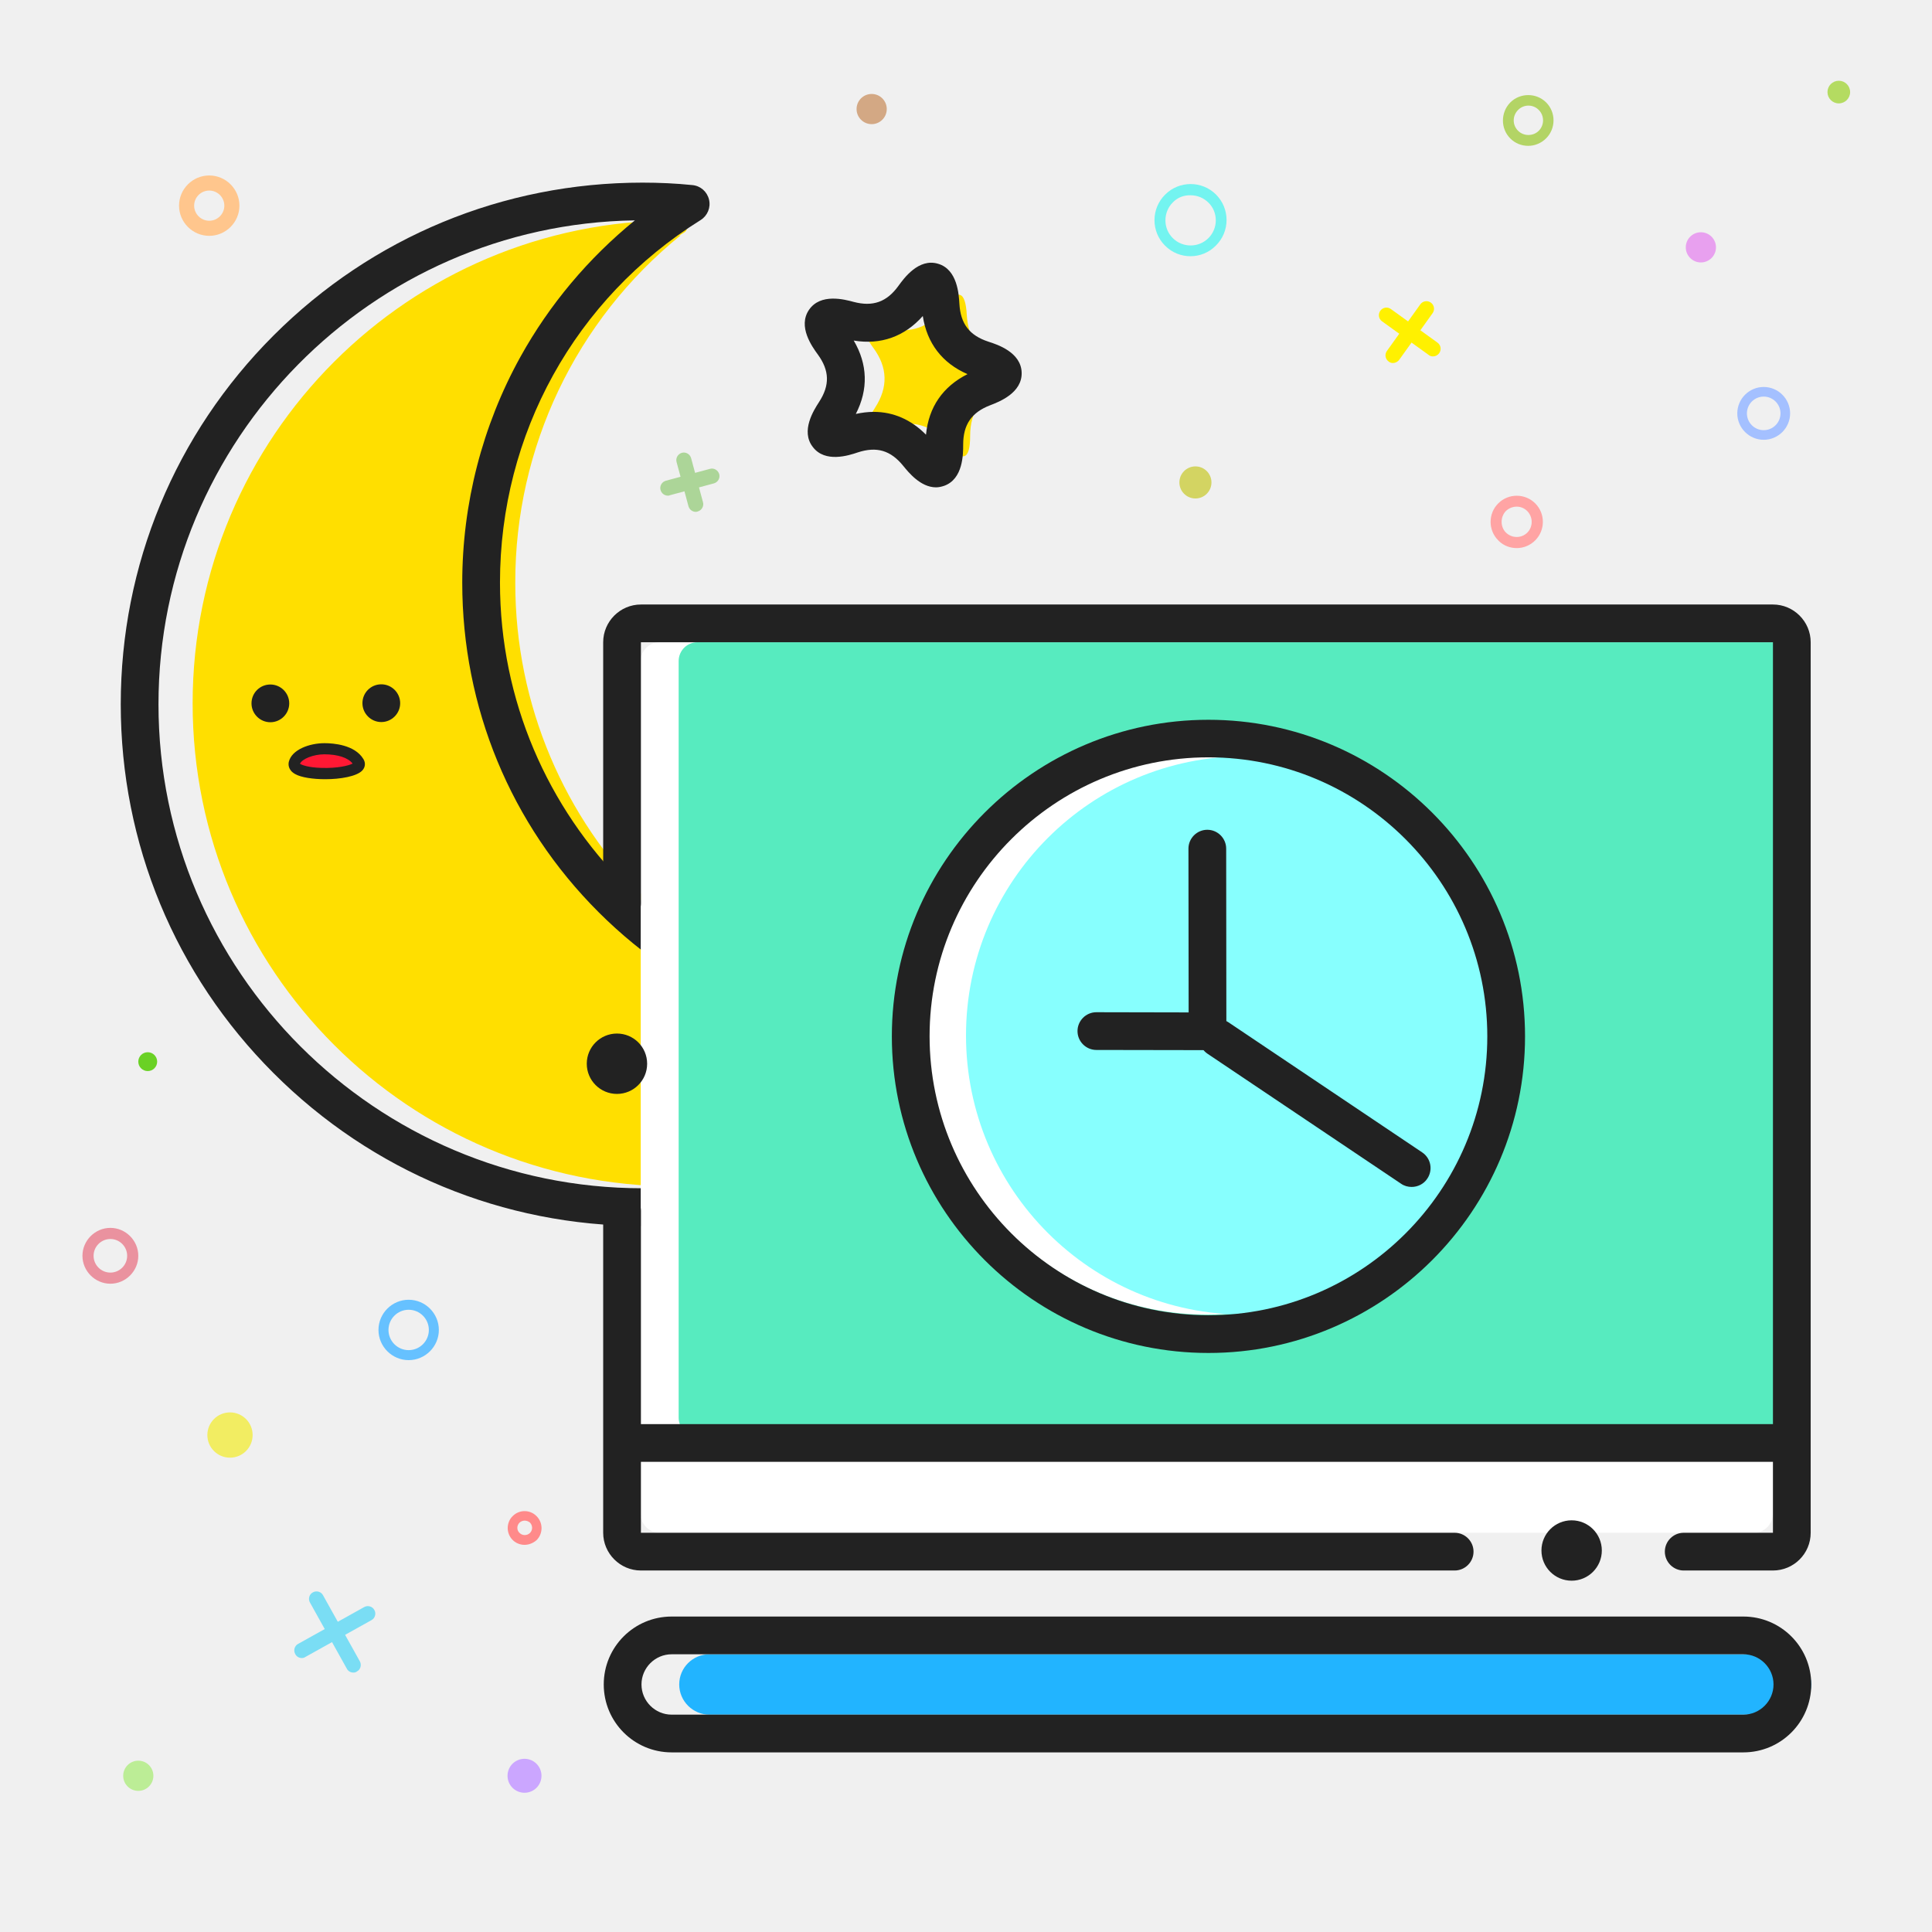
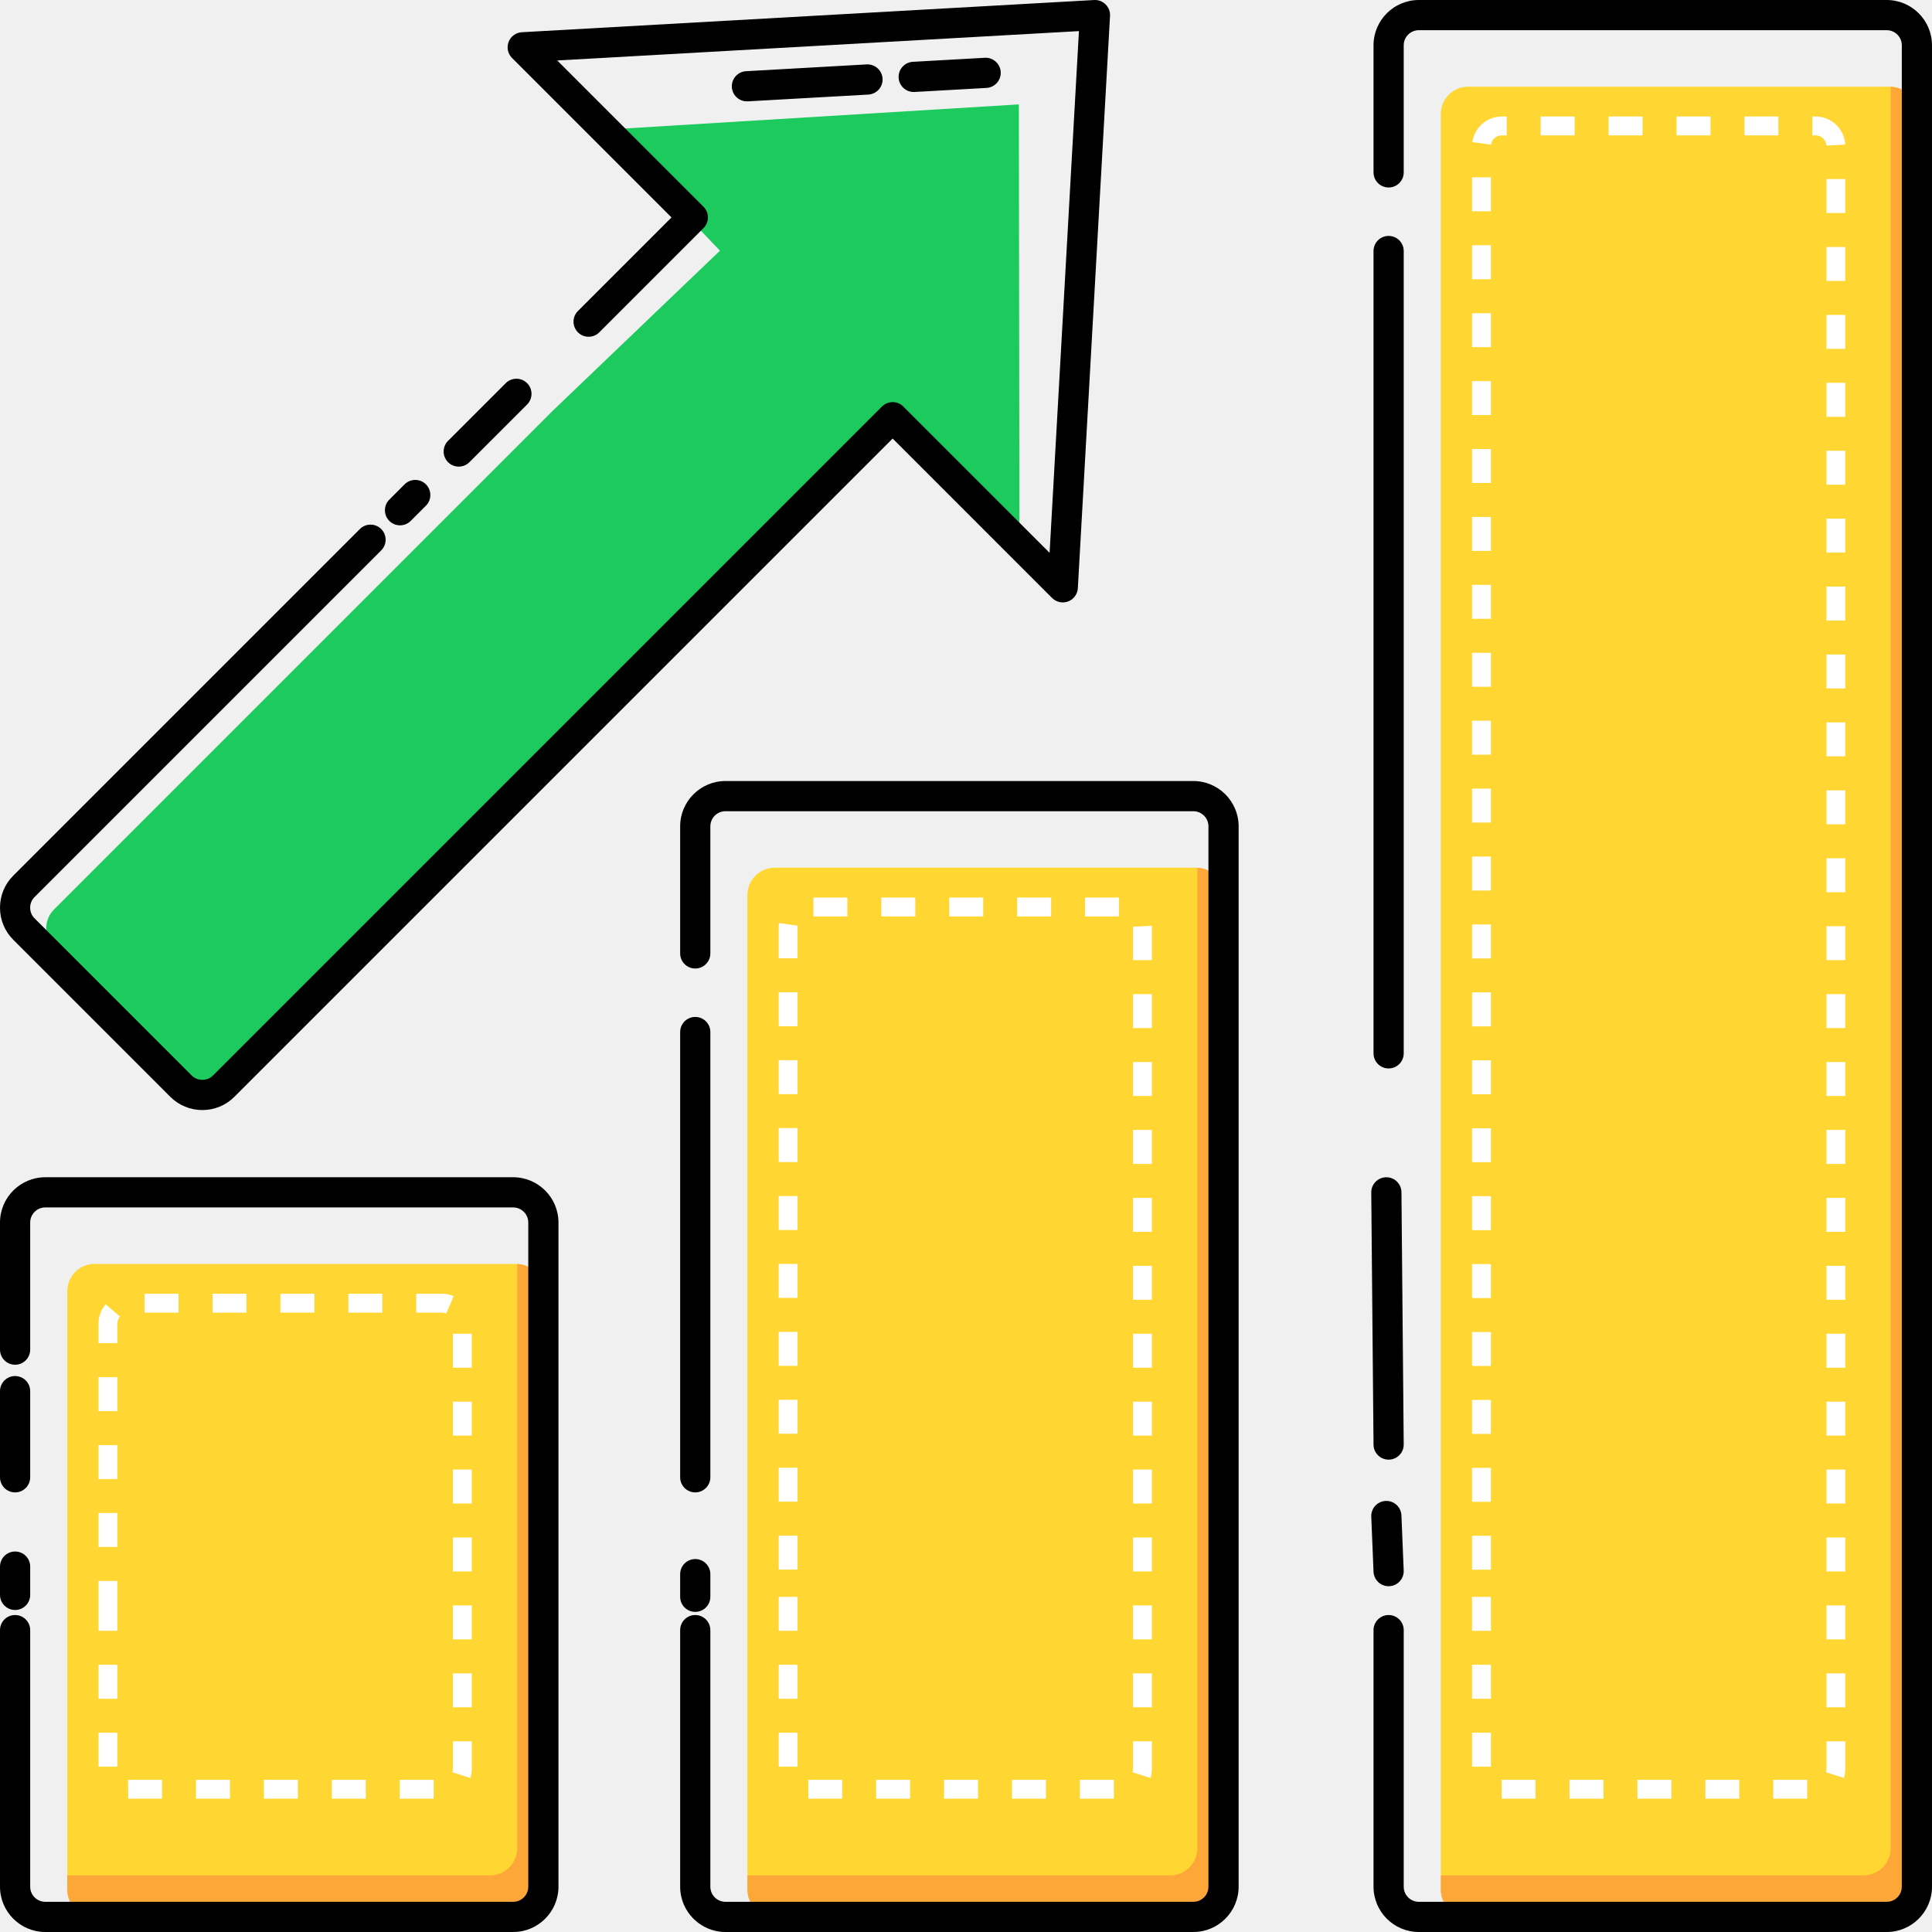
- <svg xmlns="http://www.w3.org/2000/svg" t="1732065389779" class="icon" viewBox="0 0 1024 1024" version="1.1" p-id="17357" width="200" height="200">
-   <path d="M187.3 886.5c-1.4 0-2.8-0.7-3.5-2.1l-19.5-35c-1.1-1.9-0.4-4.4 1.5-5.4 1.9-1.1 4.4-0.4 5.4 1.5l19.5 35c1.1 1.9 0.4 4.4-1.5 5.4-0.6 0.5-1.3 0.6-1.9 0.6z" fill="#7ADDF4" p-id="17358" />
-   <path d="M160 878.8c-1.4 0-2.8-0.7-3.5-2.1-1.1-1.9-0.4-4.4 1.5-5.4l35-19.5c1.9-1.1 4.4-0.4 5.4 1.5 1.1 1.9 0.4 4.4-1.5 5.4l-35 19.5c-0.6 0.4-1.2 0.6-1.9 0.6z" fill="#7ADDF4" p-id="17359" />
-   <path d="M368.8 271.3c-1.8 0-3.4-1.2-3.9-3l-6.3-23.4c-0.6-2.1 0.7-4.3 2.8-4.9 2.1-0.6 4.3 0.7 4.9 2.8l6.3 23.4c0.6 2.1-0.7 4.3-2.8 4.9-0.3 0.1-0.7 0.2-1 0.2z" fill="#ACD598" p-id="17360" />
-   <path d="M354 262.7c-1.8 0-3.4-1.2-3.9-3-0.6-2.1 0.7-4.3 2.8-4.9l23.4-6.3c2.1-0.6 4.3 0.7 4.9 2.8s-0.7 4.3-2.8 4.9l-23.4 6.3c-0.3 0.2-0.7 0.2-1 0.2z" fill="#ACD598" p-id="17361" />
-   <path d="M759.5 188.9c-0.8 0-1.6-0.2-2.3-0.8l-24.7-17.8c-1.8-1.3-2.2-3.8-0.9-5.6s3.8-2.2 5.6-0.9l24.7 17.8c1.8 1.3 2.2 3.8 0.9 5.6-0.8 1.1-2 1.7-3.3 1.7z" fill="#FFF100" p-id="17362" />
-   <path d="M738.3 192.4c-0.8 0-1.6-0.2-2.3-0.8-1.8-1.3-2.2-3.8-0.9-5.6l17.7-24.7c1.3-1.8 3.8-2.2 5.6-0.9s2.2 3.8 0.9 5.6l-17.7 24.7c-0.8 1.1-2.1 1.7-3.3 1.7z" fill="#FFF100" p-id="17363" />
-   <path d="M803.9 290.5c-3.4 0-6.8-1.2-9.4-3.7l-0.4-0.4c-5.4-5.4-5.4-14.2 0-19.6 5.4-5.4 14.2-5.4 19.6 0 5.4 5.4 5.4 14.2 0 19.6-2.7 2.7-6.2 4.1-9.8 4.1z m-5.8-8.3c3.2 3.2 8.3 3.2 11.4 0.1 3.1-3.1 3.1-8.2 0-11.4s-8.2-3.1-11.4 0c-2.9 3.1-3 8.2 0 11.3z" fill="#FFA4A4" p-id="17364" />
-   <path d="M58.5 680.4c-8.1 0-14.8-6.7-14.8-14.8s6.7-14.8 14.8-14.8 14.8 6.7 14.8 14.8-6.7 14.8-14.8 14.8z m0-23.7c-4.9 0-8.9 4-8.9 8.9s4 8.9 8.9 8.9 8.9-4 8.9-8.9-4-8.9-8.9-8.9z" fill="#EA929F" p-id="17365" />
-   <path d="M631 135.8c-4.9 0-9.7-1.8-13.5-5.6-3.6-3.6-5.6-8.4-5.6-13.5s2-9.9 5.6-13.5l0.1-0.1c7.4-7.4 19.5-7.4 26.9 0 3.6 3.6 5.6 8.4 5.6 13.5s-2 9.9-5.6 13.5c-3.7 3.8-8.6 5.7-13.5 5.7z m-9.4-28.5c-2.5 2.5-3.9 5.9-3.9 9.5 0 3.6 1.4 6.9 3.9 9.4 5.2 5.2 13.7 5.2 18.9 0 2.5-2.5 3.9-5.9 3.9-9.4 0-3.6-1.4-7-3.9-9.4-2.5-2.5-5.9-3.9-9.4-3.9-3.7-0.1-7 1.2-9.5 3.8z" fill="#73F4F0" p-id="17366" />
-   <path d="M934.8 233.1c-7.7 0-14-6.3-14-14s6.3-14 14-14 14 6.3 14 14-6.3 14-14 14z m0-22.9c-4.9 0-8.9 4-8.9 8.9s4 8.9 8.9 8.9 8.9-4 8.9-8.9-4-8.9-8.9-8.9z" fill="#A4C0FF" p-id="17367" />
-   <path d="M216.6 720.9c-8.8 0-16-7.2-16-16s7.2-16 16-16 16 7.2 16 16-7.2 16-16 16z m0-26.7c-5.9 0-10.7 4.8-10.7 10.7s4.8 10.7 10.7 10.7 10.7-4.8 10.7-10.7-4.8-10.7-10.7-10.7z" fill="#66C1FF" p-id="17368" />
-   <path d="M110.9 125c-8.8 0-16-7.2-16-16s7.2-16 16-16 16 7.2 16 16-7.2 16-16 16z m0-24c-4.4 0-8 3.6-8 8s3.6 8 8 8 8-3.6 8-8-3.6-8-8-8z" fill="#FFC68D" p-id="17369" />
-   <path d="M625.1 255.7a8.5 8.5 0 1 0 17 0 8.5 8.5 0 1 0-17 0z" fill="#D3D462" p-id="17370" />
-   <path d="M269 941.2a9 9 0 1 0 18 0 9 9 0 1 0-18 0z" fill="#CBA6FF" p-id="17371" />
-   <path d="M893.5 131.1a8 8 0 1 0 16 0 8 8 0 1 0-16 0z" fill="#E8A0EF" p-id="17372" />
-   <path d="M109.9 760.6a12 12 0 1 0 24 0 12 12 0 1 0-24 0z" fill="#F2ED62" p-id="17373" />
-   <path d="M968.6 48.8a6 6 0 1 0 12 0 6 6 0 1 0-12 0z" fill="#B4DB61" p-id="17374" />
-   <path d="M73.3 562.7a5 5 0 1 0 10 0 5 5 0 1 0-10 0z" fill="#6AD125" p-id="17375" />
-   <path d="M278 818.8c-2.3 0-4.6-0.9-6.3-2.6-1.7-1.7-2.6-4-2.6-6.3s0.9-4.7 2.6-6.3l0.1-0.1c3.5-3.5 9.2-3.4 12.6 0.1 3.5 3.5 3.5 9.2 0 12.7-1.8 1.6-4.1 2.5-6.4 2.5z m-2.7-11.7c-0.7 0.7-1.1 1.7-1.1 2.7 0 1 0.4 2 1.2 2.7 1.5 1.5 3.9 1.5 5.5 0 1.5-1.5 1.5-3.9 0-5.5-1.7-1.4-4.1-1.4-5.6 0.1z m-1.8-1.9z" fill="#FF8A8A" p-id="17376" />
-   <path d="M810 77.3c-3.5 0-6.9-1.3-9.5-3.9-5.2-5.2-5.2-13.7-0.1-19l0.1-0.1c5.2-5.2 13.8-5.2 19 0s5.2 13.8 0 19c-2.6 2.6-6 4-9.5 4z m-5.4-19c-1.5 1.5-2.3 3.5-2.3 5.5 0 2.1 0.8 4 2.3 5.5 3 3 8 3 11 0s3-8 0-11c-3-3.1-8-3.1-11 0z m-2.1-2z" fill="#B3D465" p-id="17377" />
-   <path d="M65.3 941.2a8 8 0 1 0 16 0 8 8 0 1 0-16 0z" fill="#BCED96" p-id="17378" />
-   <path d="M454 57.8a8 8 0 1 0 16 0 8 8 0 1 0-16 0z" fill="#D3A884" p-id="17379" />
-   <path d="M510 545.8c10.8 0 21.6-0.7 32.3-2.2 1.3 0.4 2.3 1.4 2.7 2.6 0.1 0.4 0.2 0.9 0.1 1.4-48.4 51.9-116.1 81.3-187 81.2-141.4 0-256-114.6-256-256s114.6-256 256-256h2.3c2.1 0.1 3.7 1.9 3.7 4 0 2.2-2.2 2.7-4 4-0.4 0.3-0.1 0.2 0.7-0.1-55.6 45-87.8 112.6-87.7 184.1-0.1 130.9 106 237 236.9 237z m22.2-341c-12 4.6-18 13.3-18 26.2s-4 14.3-12.1 4.3-18.2-13-30.5-9c-12.2 4-14.8 0.6-7.8-10.2s6.7-21.4-0.9-31.7c-7.6-10.4-5.2-13.9 7.3-10.6 12.4 3.3 22.4-0.2 29.9-10.6s11.6-9.2 12.3 3.6 7.1 21.2 19.4 25.2c12.2 3.9 12.3 8.2 0.4 12.8z" fill="#FFDF00" p-id="17380" />
-   <path d="M340.7 649.8h-0.2c-73.8 0-143.3-28.8-195.5-81S64 447.1 64 373.3 92.8 230 145 177.8s121.7-81 195.5-81c8.9 0 17.8 0.4 26.5 1.3 4.3 0.4 7.8 3.5 8.8 7.7s-0.8 8.5-4.4 10.8C304.7 158.2 265 230.1 265 308.8c0 125.2 101.8 227 227 227h0.1c18.5 0 36.9-2.3 54.9-6.7 4.1-1 8.5 0.7 10.8 4.3s2.1 8.3-0.6 11.6c-25.7 32.5-59 59.2-96.3 77.3-37.3 18-78.8 27.5-120.2 27.5z m-4.2-533C196.9 118.9 84 233.2 84 373.3c0 141.4 115.1 256.5 256.5 256.5h0.2c69.2 0 134.1-27.3 182-75.9-10.1 1.3-20.4 1.9-30.6 1.9h-0.1c-66 0-128-25.7-174.7-72.3S245 374.8 245 308.8c0-41.7 10.6-83.1 30.8-119.6 15.4-27.8 36.1-52.4 60.7-72.4z" fill="#222222" p-id="17381" />
-   <path d="M496.1 258.3c-8.2 0-14.6-8-17.3-11.3-6.7-8.3-14.1-10.5-24.2-7.2-4.7 1.6-17.3 5.7-23.8-2.9-6.6-8.5 0.6-19.6 3.3-23.8 5.8-8.9 5.6-16.7-0.7-25.3-2.9-4-10.7-14.7-4.6-23.6 6.1-8.9 18.8-5.5 23.6-4.2 10.2 2.7 17.6 0.1 23.8-8.5 2.9-4 10.7-14.8 21-11.7 10.3 3 11 16.3 11.3 21.2 0.6 10.6 5.3 16.8 15.4 20.1 4.7 1.5 17.3 5.6 17.6 16.4 0.3 10.8-12 15.5-16.7 17.3-9.9 3.8-14.3 10.3-14.3 20.9 0 5 0 18.2-10.1 21.8-1.5 0.5-2.9 0.8-4.3 0.8z m-33-40c10.4 0 19.8 4.1 27.7 12.1 1.4-14.6 8.9-25.5 22-32.1-13.4-5.8-21.5-16.4-23.7-30.8-9.7 10.9-22.2 15.4-36.6 13 7.4 12.6 7.8 25.9 1.1 38.9 3.2-0.7 6.4-1.1 9.5-1.1z m58.1-12.8z" fill="#222222" p-id="17382" />
-   <path d="M376 876.8h568c8.8 0 16 7.2 16 16s-7.2 16-16 16H376c-8.8 0-16-7.2-16-16 0-8.9 7.2-16 16-16z" fill="#22B4FF" p-id="17383" />
-   <path d="M892.3 812.4h37.3c5.5 0 10-4.5 10-10v-452c0-5.5-4.5-10-10-10h-580c-5.5 0-10 4.5-10 10v452c0 5.5 4.5 10 10 10H771" fill="#FFFFFF" p-id="17384" />
-   <path d="M369.7 340.4h580c5.5 0 10 4.5 10 10v401c0 5.5-4.5 10-10 10h-580c-5.5 0-10-4.5-10-10v-401c0-5.5 4.4-10 10-10z" fill="#57EBBF" p-id="17385" />
-   <path d="M939.7 832.4h-47.3c-5.5 0-10-4.5-10-10s4.5-10 10-10h47.3v-472h-600v138.4c0 5.5-4.5 10-10 10s-10-4.5-10-10V340.4c0-11 9-20 20-20h600c11 0 20 9 20 20v472c0 11.1-9 20-20 20z m-168.7 0H339.7c-11 0-20-9-20-20V641.8c0-5.5 4.5-10 10-10s10 4.5 10 10v170.6H771c5.5 0 10 4.5 10 10s-4.5 10-10 10zM311 563.8a16 16 0 1 0 32 0 16 16 0 1 0-32 0zM817 821.8a16 16 0 1 0 32 0 16 16 0 1 0-32 0z" fill="#222222" p-id="17386" />
-   <path d="M335 764.8h612" fill="#358AFE" p-id="17387" />
-   <path d="M947 774.8H335c-5.5 0-10-4.5-10-10s4.5-10 10-10h612c5.5 0 10 4.5 10 10s-4.5 10-10 10z m-23 154H356c-19.9 0-36-16.1-36-36s16.1-36 36-36h568c19.9 0 36 16.1 36 36s-16.1 36-36 36z m-568-52c-8.8 0-16 7.2-16 16s7.2 16 16 16h568c8.8 0 16-7.2 16-16s-7.2-16-16-16H356z" fill="#222222" p-id="17388" />
-   <path d="M492 548.8a148 148 0 1 0 296 0 148 148 0 1 0-296 0z" fill="#FFFFFF" p-id="17389" />
-   <path d="M512 548.8a148 148 0 1 0 296 0 148 148 0 1 0-296 0z" fill="#87FFFE" p-id="17390" />
-   <path d="M640.5 717.1c-92.5 0-167.8-75.3-167.8-167.8S548 381.5 640.5 381.5s167.8 75.3 167.8 167.8S733 717.1 640.5 717.1z m0-315.7c-81.5 0-147.8 66.3-147.8 147.8S559 697.1 640.5 697.1s147.8-66.3 147.8-147.8S722 401.4 640.5 401.4z" fill="#222222" p-id="17391" />
-   <path d="M640.1 556.6l-59-0.1c-5.5 0-10-4.5-10-10s4.5-10 10-10l48.9 0.1-0.1-86.8c0-5.5 4.5-10 10-10s10 4.5 10 10l0.1 96.9c0 2.7-1.1 5.2-2.9 7.1-1.8 1.8-4.4 2.8-7 2.8z" fill="#222222" p-id="17392" />
-   <path d="M748.2 629.1c-1.9 0-3.9-0.5-5.6-1.7L640 558.5a9.99 9.99 0 0 1-2.7-13.9c3.1-4.6 9.3-5.8 13.9-2.7l102.6 68.9c4.6 3.1 5.8 9.3 2.7 13.9-1.9 2.9-5.1 4.4-8.3 4.4zM143.3 362.8c5.5 0 10 4.5 10 10s-4.5 10-10 10-10-4.5-10-10 4.4-10 10-10z m58.8-0.1c5.5 0 10 4.5 10 10s-4.5 10-10 10-10-4.5-10-10 4.4-10 10-10z" fill="#222222" p-id="17393" />
-   <path d="M190 403.8c-3.3-5.4-11.3-7-18-7-6.6 0-14.8 2.9-16 7.6-2.1 8.2 38.5 6.9 34-0.6z" fill="#FF1834" p-id="17394" />
-   <path d="M172.4 413c-6.4 0-12.7-0.9-15.9-2.7-4-2.2-3.7-5.4-3.4-6.6 1.6-6.4 10.9-9.8 18.9-9.8 4.6 0 16 0.8 20.6 8.4 1.3 2.1 1 4.5-0.7 6.2-3 3-11.4 4.5-19.5 4.5z m-13.4-8.2c1 0.7 4.5 2 11.3 2.2 8.4 0.3 14.6-1.2 16.6-2.3-2.4-3.1-7.9-4.9-15-4.9-5.7 0-11.8 2.4-12.9 5z m28.4 0.5l2.6-1.6-2.6 1.6z" fill="#222222" p-id="17395" />
+ <svg xmlns="http://www.w3.org/2000/svg" class="icon" width="200px" height="200.00px" viewBox="0 0 1024 1024" version="1.1">
+   <path d="M35.67 745.041v-60.71c0-7.93 6.49-14.42 14.42-14.42h223.499c7.93 0 14.42 6.49 14.42 14.42v317.249c0 7.93-6.49 14.42-14.42 14.42H50.09c-7.93 0-14.42-6.49-14.42-14.42V879.02" fill="#FFD632" />
+   <path d="M274.169 669.941v309.639c0 7.93-6.49 14.42-14.42 14.42H36.25c-0.2 0-0.39-0.02-0.59-0.03v7.61c0 7.93 6.49 14.42 14.42 14.42h223.499c7.93 0 14.42-6.49 14.42-14.42V684.331c0-7.73-6.17-14.08-13.83-14.39z" fill="#FDA738" />
+   <path d="M229.869 953.33h-18v-10h18v10z m-36 0h-18v-10h18v10z m-36 0h-18v-10h18v10z m-36 0h-18v-10h18v10z m-36 0H67.96l-0.09-10h18v10z m163.44-10.95l-9.52-3.05c0.18-0.56 0.27-1.14 0.27-1.72v-14.7h10v14.7c-0.01 1.61-0.26 3.22-0.75 4.77z m-187.089-6.01h-10v-18h10v18z m187.829-31.47h-10v-18h10v18z m-187.829-4.53h-10v-18h10v18z m187.829-31.47h-10v-18h10v18z m-187.829-4.53h-10v-26.45h10v26.45z m187.829-31.47h-10v-18h10v18zM62.22 819.921h-10v-18h10v18z m187.829-23.02h-10v-18h10v18zM62.22 783.921h-10v-18h10v18z m187.829-23.02h-10v-18h10v18zM62.22 747.921h-10v-18h10v18z m187.829-23.02h-10v-18h10v18zM62.22 711.921h-10v-10.47c0-3.71 1.32-7.31 3.73-10.15l7.63 6.46c-0.62 0.73-1.36 1.97-1.36 3.69v10.47z m174.319-15.75c-0.7-0.3-1.45-0.45-2.23-0.45h-13.69v-10h13.69c2.13 0 4.2 0.42 6.16 1.26l-3.93 9.19z m-33.91-0.45h-18v-10h18v10z m-36 0h-18v-10h18v10z m-36 0h-18v-10h18v10z m-36 0h-18v-10h18v10z" fill="#FFFFFF" />
+   <path d="M271.999 1024H24c-13.23 0-24-10.77-24-24V864c0-4.42 3.58-8 8-8s8 3.58 8 8v136c0 4.41 3.59 8 8 8h247.999c4.41 0 8-3.59 8-8V647.961c0-4.41-3.59-8-8-8H24c-4.41 0-8 3.59-8 8v67.37c0 4.42-3.58 8-8 8s-8-3.58-8-8v-67.37c0-13.23 10.77-24 24-24h247.999c13.23 0 24 10.77 24 24V1000c0 13.23-10.77 24-24 24z" />
+   <path d="M8 845.331v-15" fill="#FFD632" />
+   <path d="M8 853.331c-4.42 0-8-3.58-8-8v-15c0-4.42 3.58-8 8-8s8 3.58 8 8v15c0 4.42-3.58 8-8 8z" />
+   <path d="M8 783.001v-45.67" fill="#FFD632" />
+   <path d="M8 791.001c-4.42 0-8-3.58-8-8v-45.67c0-4.42 3.58-8 8-8s8 3.58 8 8V783.001c0 4.42-3.58 8-8 8z" />
+   <path d="M396.159 535.041v-60.71c0-7.93 6.49-14.42 14.42-14.42h223.499c7.93 0 14.42 6.49 14.42 14.42v527.248c0 7.93-6.49 14.42-14.42 14.42h-223.499c-7.93 0-14.42-6.49-14.42-14.42V879.02" fill="#FFD632" />
+   <path d="M634.658 459.942v519.638c0 7.93-6.49 14.42-14.42 14.42h-223.499c-0.2 0-0.39-0.02-0.59-0.03v7.61c0 7.93 6.49 14.42 14.42 14.42h223.499c7.93 0 14.42-6.49 14.42-14.42V474.332c0.01-7.73-6.17-14.08-13.83-14.39z" fill="#FDA738" />
+   <path d="M590.368 953.33h-18v-10h18v10z m-36 0h-18v-10h18v10z m-36 0h-18v-10h18v10z m-36 0h-18v-10h18v10z m-36 0h-17.91l-0.09-10h18v10z m163.43-10.95l-9.52-3.05c0.18-0.56 0.27-1.14 0.27-1.73v-14.7h10v14.7c0 1.63-0.25 3.23-0.75 4.78z m-187.079-6.01h-10v-18h10v18z m187.829-31.47h-10v-18h10v18z m-187.829-4.53h-10v-18h10v18z m187.829-31.47h-10v-18h10v18z m-187.829-4.53h-10v-18h10v18z m187.829-31.47h-10v-18h10v18z m-187.829-0.98h-10v-18h10v18z m187.829-35.02h-10v-18h10v18z m-187.829-0.98h-10v-18h10v18z m187.829-35.02h-10v-18h10v18z m-187.829-0.98h-10v-18h10v18z m187.829-35.02h-10v-18h10v18z m-187.829-0.98h-10v-18h10v18z m187.829-35.02h-10v-18h10v18z m-187.829-0.98h-10v-18h10v18z m187.829-35.02h-10v-18h10v18z m-187.829-0.98h-10v-18h10v18z m187.829-35.02h-10v-18h10v18z m-187.829-0.98h-10v-18h10v18z m187.829-35.02h-10v-18h10v18z m-187.829-0.98h-10v-18h10v18z m187.829-35.02h-10v-18h10v18z m-187.829-0.98h-10v-18h10v18z m187.829-35.02h-10v-17.45c0-0.1 0-0.19-0.01-0.29l9.99-0.51c0.01 0.27 0.02 0.53 0.02 0.8v17.45z m-187.829-0.98h-10v-16.47c0-0.74 0.05-1.5 0.16-2.23l9.9 1.42c-0.04 0.27-0.06 0.54-0.06 0.81v16.47z m170.399-22.2h-18v-10h18v10z m-36 0h-18v-10h18v10z m-36 0h-18v-10h18v10z m-36 0h-18v-10h18v10z m-36 0h-18v-10h18v10z" fill="#FFFFFF" />
+   <path d="M632.498 1024h-247.999c-13.23 0-24-10.77-24-24V864c0-4.42 3.58-8 8-8s8 3.58 8 8v136c0 4.41 3.59 8 8 8h247.999c4.41 0 8-3.59 8-8V437.962c0-4.41-3.59-8-8-8h-247.999c-4.41 0-8 3.59-8 8v67.37c0 4.42-3.58 8-8 8s-8-3.58-8-8v-67.37c0-13.23 10.77-24 24-24h247.999c13.23 0 24 10.77 24 24V1000c0 13.23-10.77 24-24 24z" />
+   <path d="M368.499 846.331v-12" fill="#FFD632" />
+   <path d="M368.499 854.33c-4.42 0-8-3.58-8-8v-12c0-4.42 3.58-8 8-8s8 3.58 8 8v12c0 4.42-3.59 8-8 8z" />
+   <path d="M368.499 783.001V547.001" fill="#FFD632" />
+   <path d="M368.499 791.001c-4.42 0-8-3.58-8-8V547.001c0-4.42 3.58-8 8-8s8 3.58 8 8v235.999c0 4.42-3.59 8-8 8z" />
+   <path d="M763.668 121.083V60.373c0-7.93 6.49-14.42 14.42-14.42h223.499c7.93 0 14.42 6.49 14.42 14.42v941.217c0 7.93-6.49 14.42-14.42 14.42h-223.499c-7.93 0-14.42-6.49-14.42-14.42V879.02" fill="#FFD632" />
+   <path d="M1002.167 45.983v933.597c0 7.93-6.49 14.42-14.42 14.42h-223.499c-0.2 0-0.39-0.02-0.59-0.03v7.61c0 7.93 6.49 14.42 14.42 14.42h223.499c7.93 0 14.42-6.49 14.42-14.42V60.373c0-7.74-6.17-14.08-13.83-14.39z" fill="#FDA738" />
+   <path d="M957.867 953.33h-18v-10h18v10z m-36 0h-18v-10h18v10z m-36 0h-18v-10h18v10z m-36 0h-18v-10h18v10z m-36 0h-17.91l-0.09-10h18v10z m163.44-10.95l-9.52-3.05c0.18-0.56 0.27-1.14 0.27-1.72v-14.7h10v14.7c-0.01 1.61-0.26 3.22-0.75 4.77z m-187.089-6.01h-10v-18h10v18z m187.829-31.47h-10v-18h10v18z m-187.829-4.53h-10v-18h10v18z m187.829-31.47h-10v-18h10v18z m-187.829-4.53h-10v-18h10v18z m187.829-31.47h-10v-18h10v18z m-187.829-0.91h-10v-18h10v18z m187.829-35.09h-10v-18h10v18z m-187.829-0.91h-10v-18h10v18z m187.829-35.09h-10v-18h10v18z m-187.829-0.91h-10v-18h10v18z m187.829-35.09h-10v-18h10v18z m-187.829-0.91h-10v-18h10v18z m187.829-35.09h-10v-18h10v18z m-187.829-0.91h-10v-18h10v18z m187.829-35.09h-10v-18h10v18z m-187.829-0.91h-10v-18h10v18z m187.829-35.09h-10v-18h10v18z m-187.829-0.91h-10v-18h10v18z m187.829-35.09h-10v-18h10v18z m-187.829-0.91h-10v-18h10v18z m187.829-35.09h-10v-18h10v18z m-187.829-0.91h-10v-18h10v18z m187.829-35.09h-10v-18h10v18z m-187.829-0.91h-10v-18h10v18z m187.829-35.09h-10v-18h10v18z m-187.829-0.91h-10v-18h10v18z m187.829-35.09h-10v-18h10v18z m-187.829-0.91h-10v-18h10v18z m187.829-35.09h-10v-18h10v18z m-187.829-0.91h-10v-18h10v18z m187.829-35.09h-10v-18h10v18z m-187.829-0.91h-10v-18h10v18z m187.829-35.09h-10v-18h10v18z m-187.829-0.91h-10v-18h10v18z m187.829-35.09h-10v-18h10v18z m-187.829-0.91h-10v-18h10v18z m187.829-35.09h-10v-18h10v18z m-187.829-0.91h-10v-18h10v18z m187.829-35.09h-10v-18h10v18z m-187.829-0.91h-10v-18h10v18z m187.829-35.09h-10v-18h10v18z m-187.829-0.91h-10v-18h10v18z m187.829-35.09h-10v-18h10v18z m-187.829-0.91h-10v-18h10v18z m187.829-35.09h-10v-18h10v18z m-187.829-0.91h-10v-18h10v18z m177.819-34.82c-0.16-2.99-2.73-5.42-5.72-5.42h-1.73v-10h1.73c8.36 0 15.26 6.54 15.71 14.88l-9.99 0.54z m-177.759-0.48l-9.9-1.39c1.08-7.73 7.78-13.55 15.58-13.55h2.64v10h-2.64c-2.85 0-5.29 2.13-5.68 4.94z m152.31-4.94h-18v-10h18v10z m-36 0h-18v-10h18v10z m-36 0h-18v-10h18v10z m-36 0h-18v-10h18v10z" fill="#FFFFFF" />
+   <path d="M999.997 1024H751.998c-13.23 0-24-10.77-24-24V864c0-4.42 3.58-8 8-8s8 3.58 8 8v136c0 4.41 3.59 8 8 8h247.999c4.41 0 8-3.59 8-8V24.003c0-4.41-3.59-8-8-8H751.998c-4.41 0-8 3.59-8 8v67.37c0 4.42-3.58 8-8 8s-8-3.58-8-8V24.003c0-13.23 10.77-24 24-24h247.999c13.23 0 24 10.77 24 24v975.997c0 13.23-10.77 24-24 24z" />
+   <path d="M735.998 765.641l-1.2-133.68" fill="#FFD632" />
+   <path d="M735.998 773.641c-4.38 0-7.96-3.53-8-7.93l-1.2-133.67a7.998 7.998 0 0 1 7.93-8.07c4.38-0.05 8.03 3.51 8.07 7.93l1.2 133.67a7.998 7.998 0 0 1-7.93 8.07H735.998z" />
+   <path d="M735.998 832.721l-1.2-29.2" fill="#FFD632" />
+   <path d="M735.988 840.721c-4.27 0-7.81-3.37-7.99-7.67l-1.2-29.2a8.002 8.002 0 0 1 7.67-8.32c4.41-0.2 8.14 3.25 8.32 7.67l1.2 29.2a8.002 8.002 0 0 1-7.67 8.32h-0.33z" />
+   <path d="M735.998 558.301V133.043" fill="#FFD632" />
+   <path d="M735.998 566.301c-4.42 0-8-3.58-8-8V133.043c0-4.42 3.58-8 8-8s8 3.58 8 8V558.301c0 4.42-3.58 8-8 8z" />
+   <path d="M190.729 319.942L28.61 482.062c-5.49 5.49-5.49 14.48 0 19.97l73.48 73.48c5.49 5.49 14.48 5.49 19.97 0l347.169-354.599 71.11 65.77L539.998 55.333 320.509 68.753l61.08 64.12-88.87 85.07" fill="#1DCA5D" />
+   <path d="M107.25 588.351c-6.42 0-12.45-2.49-16.97-7.01L7.01 498.072C2.49 493.552 0 487.522 0 481.102c0-6.42 2.49-12.45 7.01-16.97L190.739 280.402c3.12-3.12 8.19-3.12 11.31 0 3.12 3.12 3.12 8.19 0 11.31L18.32 475.442c-3.12 3.12-3.12 8.19 0 11.31l83.27 83.27c1.5 1.5 3.51 2.32 5.66 2.32s4.16-0.83 5.66-2.32l354.559-354.559c3.12-3.12 8.19-3.12 11.31 0l77.53 77.53 15.55-276.509-276.509 15.56 77.53 77.53c1.5 1.5 2.34 3.54 2.34 5.66s-0.84 4.16-2.34 5.66l-55.25 55.25c-3.12 3.12-8.19 3.13-11.31 0-3.12-3.12-3.12-8.19 0-11.31l49.59-49.59-84.52-84.52c-2.23-2.23-2.94-5.56-1.82-8.51s3.88-4.96 7.02-5.13L579.898 0.013c2.27-0.13 4.5 0.72 6.11 2.33a7.994 7.994 0 0 1 2.33 6.11l-17.06 303.299a7.997 7.997 0 0 1-5.13 7.02 8.01 8.01 0 0 1-8.51-1.82l-84.51-84.52-348.899 348.899c-4.53 4.53-10.55 7.02-16.98 7.02z" />
+   <path d="M220.099 262.352l-8.08 8.09" fill="#1DCA5D" />
+   <path d="M212.019 278.442c-2.05 0-4.09-0.78-5.66-2.34-3.12-3.12-3.12-8.19 0-11.31l8.08-8.08c3.12-3.12 8.19-3.12 11.31 0 3.12 3.12 3.12 8.19 0 11.31l-8.08 8.08a7.974 7.974 0 0 1-5.65 2.34z" />
+   <path d="M273.729 208.732l-30.59 30.58" fill="#1DCA5D" />
+   <path d="M243.139 247.312c-2.05 0-4.09-0.78-5.66-2.34-3.12-3.12-3.12-8.19 0-11.31l30.58-30.58c3.12-3.12 8.19-3.12 11.31 0 3.12 3.12 3.12 8.19 0 11.31l-30.58 30.58a7.94 7.94 0 0 1-5.65 2.34z" />
+   <path d="M459.799 42.133l-63.86 3.59" fill="#1DCA5D" />
+   <path d="M395.929 53.723a8 8 0 0 1-0.44-15.99l63.85-3.59c4.4-0.25 8.19 3.13 8.44 7.54s-3.13 8.19-7.54 8.44l-63.85 3.59c-0.15 0.01-0.3 0.01-0.46 0.01z" />
+   <path d="M522.408 38.613l-38.08 2.14" fill="#1DCA5D" />
+   <path d="M484.319 48.753a8 8 0 0 1-0.44-15.99l38.08-2.14c4.4-0.25 8.19 3.13 8.44 7.54s-3.13 8.19-7.54 8.44l-38.08 2.14c-0.15 0-0.3 0.01-0.46 0.01z" />
</svg>
